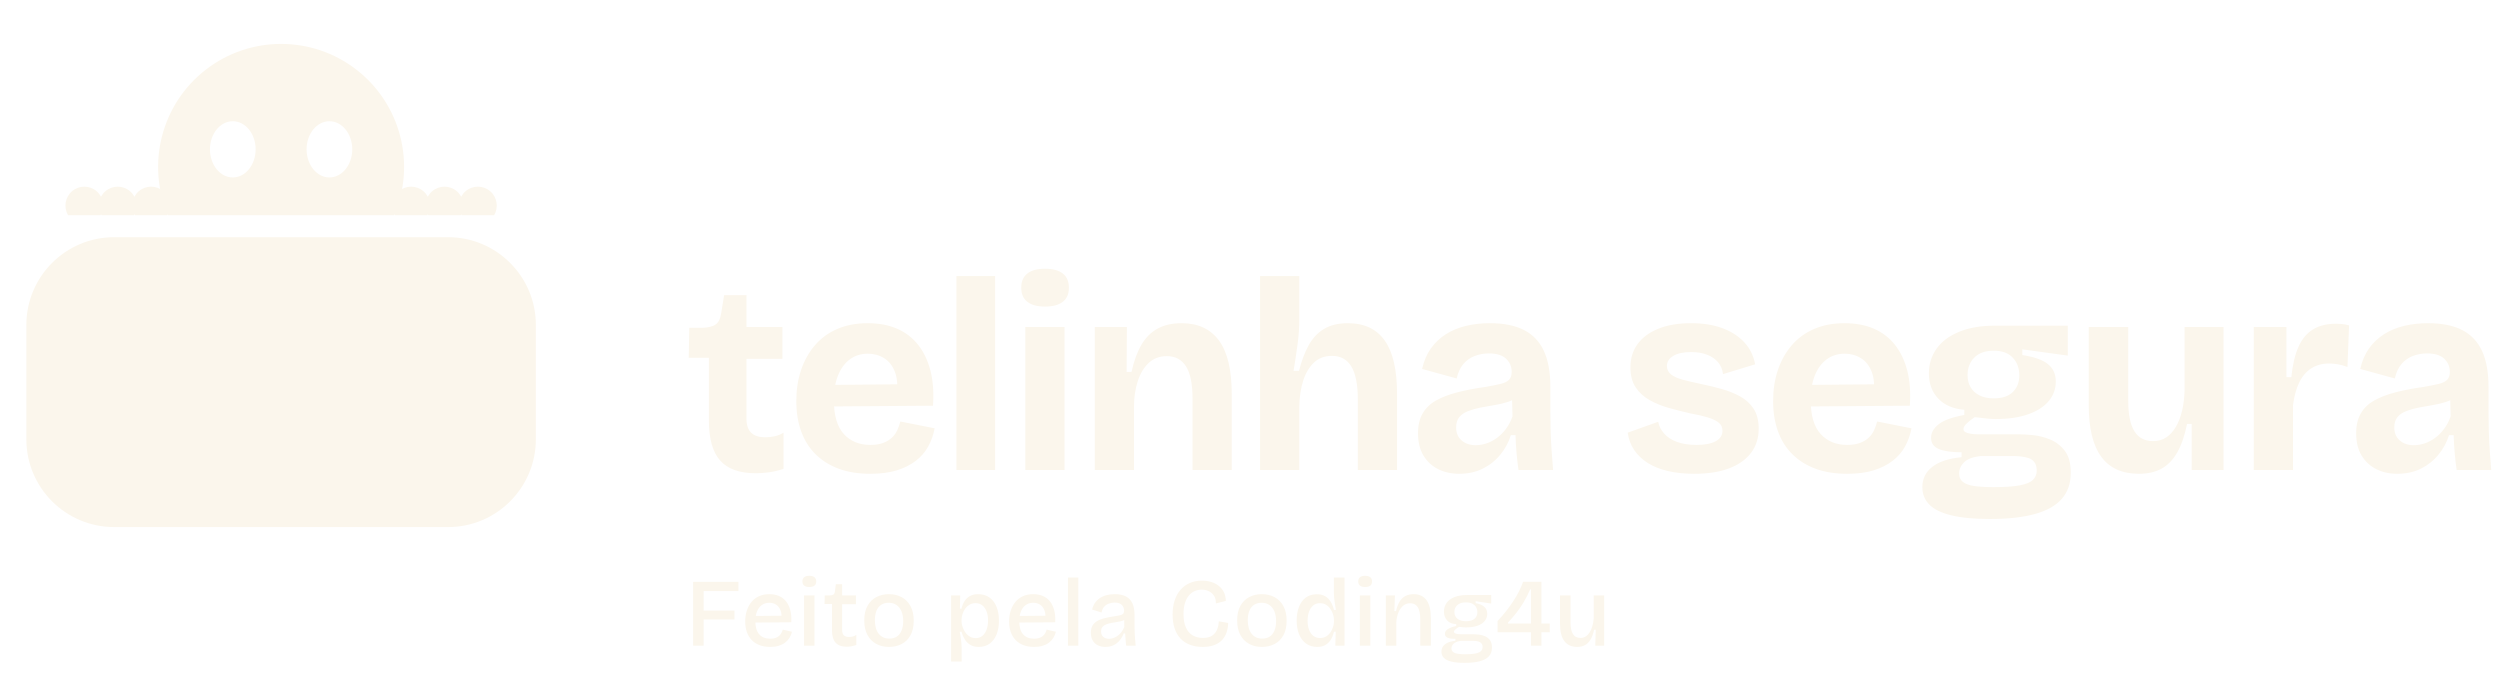
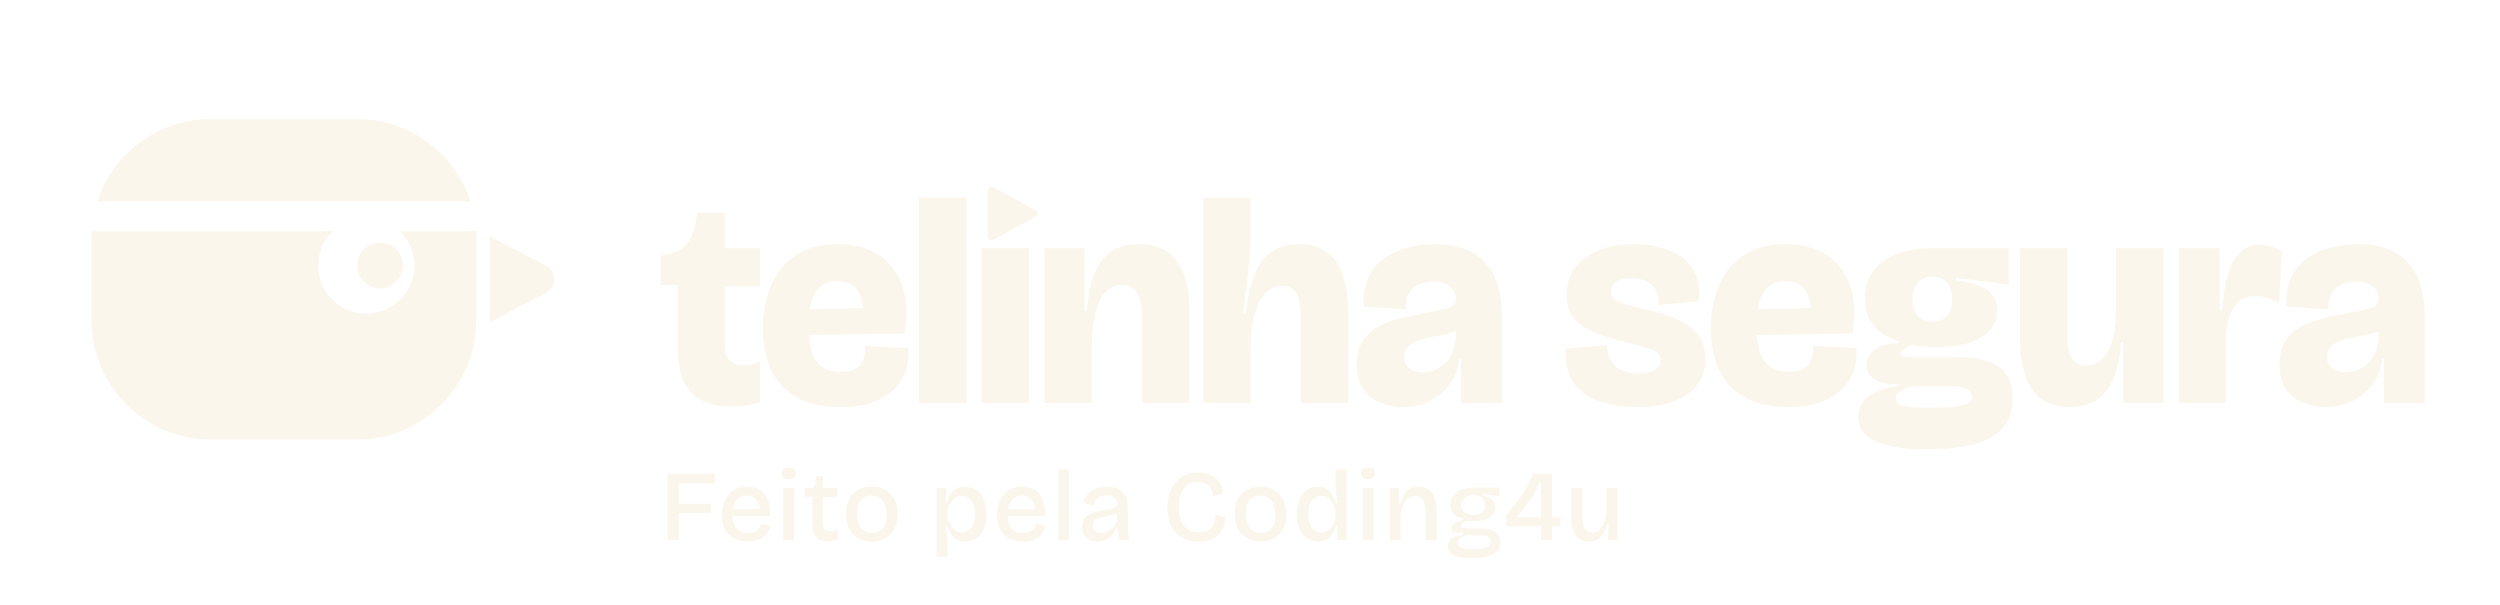
- <svg xmlns="http://www.w3.org/2000/svg" viewBox="0 0 284.59 77.5" width="284.59" height="77.5" role="img" aria-label="Telinha Segura — Feito pela Coding4u">
+ <svg xmlns="http://www.w3.org/2000/svg" viewBox="-6 -6 546 132" width="546" height="132" role="img" aria-label="Telinha Segura — Feito pela Coding4u">
  <g>
-     <path fill="#FBF6EC" d="M13 27H51A10 10 0 0 1 61 37V50A10 10 0 0 1 51 60H13A10 10 0 0 1 3 50V37A10 10 0 0 1 13 27Z" />
-     <path fill="#FBF6EC" fill-rule="evenodd" d="M19.126 24.5A14 14 0 1 1 44.874 24.5ZM29.1 17A2.6 3.2 0 1 0 23.9 17A2.6 3.2 0 1 0 29.1 17ZM40.1 17A2.6 3.2 0 1 0 34.9 17A2.6 3.2 0 1 0 40.1 17Z" />
-     <path fill="#FBF6EC" d="M7.753 24.5A2.15 2.15 0 1 1 11.447 24.5Z" />
-     <path fill="#FBF6EC" d="M11.553 24.5A2.15 2.15 0 1 1 15.247 24.5Z" />
-     <path fill="#FBF6EC" d="M15.353 24.5A2.15 2.15 0 1 1 19.047 24.5Z" />
-     <path fill="#FBF6EC" d="M44.953 24.5A2.15 2.15 0 1 1 48.647 24.5Z" />
-     <path fill="#FBF6EC" d="M48.753 24.5A2.15 2.15 0 1 1 52.447 24.5Z" />
-     <path fill="#FBF6EC" d="M52.553 24.5A2.15 2.15 0 1 1 56.247 24.5Z" />
+     <path fill="#FBF6EC" fill-rule="evenodd" d="M15.261 38A26 26 0 0 1 40 20H72A26 26 0 0 1 96.739 38ZM82 52A5 5 0 1 0 72 52A5 5 0 1 0 82 52ZM101 45.64L113.199 51.983A3.4 3.4 0 0 1 113.199 58.017L101 64.36ZM97.957 44.5A26 26 0 0 1 98 46V64A26 26 0 0 1 72 90H40A26 26 0 0 1 14 64V46A26 26 0 0 1 14.043 44.5H66.652A10.5 10.5 0 1 0 81.348 44.5Z" />
  </g>
-   <path fill="#FBF6EC" transform="translate(78 53.5)" d="M8.029 0.372Q5.27 0.372 3.983 -1.07Q2.697 -2.511 2.697 -5.642V-12.772H0.403L0.465 -16.182H1.922Q2.976 -16.213 3.472 -16.569Q3.968 -16.926 4.092 -17.825L4.433 -19.902H6.975V-16.275H11.067V-12.648H6.975V-5.859Q6.975 -4.743 7.518 -4.232Q8.06 -3.72 9.114 -3.72Q9.672 -3.72 10.215 -3.844Q10.757 -3.968 11.191 -4.247V-0.124Q10.23 0.186 9.439 0.279Q8.649 0.372 8.029 0.372ZM21.08 0.434Q19.034 0.434 17.484 -0.139Q15.934 -0.713 14.849 -1.782Q13.764 -2.852 13.206 -4.386Q12.648 -5.921 12.648 -7.843Q12.648 -9.765 13.191 -11.377Q13.733 -12.989 14.771 -14.198Q15.81 -15.407 17.329 -16.058Q18.848 -16.709 20.77 -16.709Q22.661 -16.709 24.102 -16.089Q25.544 -15.469 26.505 -14.26Q27.466 -13.051 27.916 -11.315Q28.365 -9.579 28.21 -7.316L15.531 -7.223V-9.672L25.544 -9.765L24.087 -8.494Q24.273 -10.137 23.87 -11.175Q23.467 -12.214 22.645 -12.726Q21.824 -13.237 20.801 -13.237Q19.623 -13.237 18.755 -12.601Q17.887 -11.966 17.407 -10.788Q16.926 -9.61 16.926 -7.936Q16.926 -5.332 18.058 -4.092Q19.189 -2.852 21.08 -2.852Q21.948 -2.852 22.553 -3.085Q23.157 -3.317 23.544 -3.689Q23.932 -4.061 24.149 -4.542Q24.366 -5.022 24.49 -5.518L28.396 -4.743Q28.179 -3.596 27.652 -2.651Q27.125 -1.705 26.226 -1.023Q25.327 -0.341 24.072 0.047Q22.816 0.434 21.08 0.434ZM30.876 0.0V-22.072H35.278V0.0ZM38.719 0.0V-16.275H43.183V0.0ZM40.951 -18.6Q39.649 -18.6 38.952 -19.142Q38.254 -19.685 38.254 -20.739Q38.254 -21.824 38.952 -22.366Q39.649 -22.909 40.951 -22.909Q42.284 -22.909 42.982 -22.366Q43.679 -21.824 43.679 -20.739Q43.679 -19.685 42.982 -19.142Q42.284 -18.6 40.951 -18.6ZM46.624 0.0V-9.734V-16.275H50.282L50.251 -11.16H50.809Q51.212 -13.02 51.941 -14.26Q52.669 -15.5 53.8 -16.105Q54.932 -16.709 56.513 -16.709Q59.303 -16.709 60.76 -14.741Q62.217 -12.772 62.217 -8.618V0.0H57.753V-8.122Q57.753 -10.633 57.009 -11.796Q56.265 -12.958 54.839 -12.958Q53.599 -12.958 52.778 -12.198Q51.956 -11.439 51.522 -10.122Q51.088 -8.804 51.088 -7.161V0.0ZM65.441 0.0V-9.982V-22.072H69.905V-17.112Q69.905 -16.492 69.859 -15.764Q69.812 -15.035 69.704 -14.276Q69.595 -13.516 69.487 -12.756Q69.378 -11.997 69.254 -11.284H69.874Q70.308 -12.989 70.975 -14.198Q71.641 -15.407 72.726 -16.058Q73.811 -16.709 75.423 -16.709Q78.244 -16.709 79.639 -14.725Q81.034 -12.741 81.034 -8.68V0.0H76.57V-8.029Q76.57 -10.54 75.841 -11.764Q75.113 -12.989 73.625 -12.989Q72.385 -12.989 71.579 -12.23Q70.773 -11.47 70.355 -10.184Q69.936 -8.897 69.905 -7.192V0.0ZM88.102 0.434Q86.769 0.434 85.715 -0.093Q84.661 -0.62 84.041 -1.643Q83.421 -2.666 83.421 -4.185Q83.421 -5.518 83.948 -6.432Q84.475 -7.347 85.467 -7.905Q86.459 -8.463 87.885 -8.835Q89.311 -9.207 91.109 -9.455Q92.163 -9.641 92.814 -9.796Q93.465 -9.951 93.775 -10.261Q94.085 -10.571 94.085 -11.16Q94.085 -12.059 93.45 -12.663Q92.814 -13.268 91.481 -13.268Q90.644 -13.268 89.869 -12.974Q89.094 -12.679 88.567 -12.043Q88.04 -11.408 87.823 -10.416L83.886 -11.501Q84.196 -12.865 84.878 -13.826Q85.56 -14.787 86.567 -15.438Q87.575 -16.089 88.862 -16.399Q90.148 -16.709 91.605 -16.709Q93.961 -16.709 95.48 -15.934Q96.999 -15.159 97.743 -13.562Q98.487 -11.966 98.487 -9.455V-6.665Q98.487 -5.58 98.518 -4.464Q98.549 -3.348 98.627 -2.216Q98.704 -1.085 98.797 0.0H94.86Q94.736 -0.837 94.643 -1.86Q94.55 -2.883 94.519 -3.968H93.992Q93.62 -2.759 92.799 -1.752Q91.977 -0.744 90.799 -0.155Q89.621 0.434 88.102 0.434ZM89.993 -2.821Q90.582 -2.821 91.202 -3.022Q91.822 -3.224 92.395 -3.643Q92.969 -4.061 93.434 -4.681Q93.899 -5.301 94.178 -6.107L94.116 -8.494L94.829 -8.37Q94.333 -7.967 93.605 -7.734Q92.876 -7.502 92.085 -7.378Q91.295 -7.254 90.52 -7.099Q89.745 -6.944 89.109 -6.696Q88.474 -6.448 88.118 -6.014Q87.761 -5.58 87.761 -4.836Q87.761 -3.906 88.381 -3.364Q89.001 -2.821 89.993 -2.821ZM114.855 0.434Q113.212 0.434 111.879 0.124Q110.546 -0.186 109.585 -0.79Q108.624 -1.395 108.035 -2.263Q107.446 -3.131 107.291 -4.247L110.763 -5.487Q110.887 -4.774 111.43 -4.154Q111.972 -3.534 112.902 -3.193Q113.832 -2.852 115.134 -2.852Q116.529 -2.852 117.304 -3.271Q118.079 -3.689 118.079 -4.464Q118.079 -5.053 117.645 -5.394Q117.211 -5.735 116.405 -5.983Q115.599 -6.231 114.39 -6.448Q113.181 -6.727 112.003 -7.053Q110.825 -7.378 109.818 -7.936Q108.81 -8.494 108.206 -9.393Q107.601 -10.292 107.601 -11.687Q107.601 -13.206 108.407 -14.322Q109.213 -15.438 110.763 -16.073Q112.313 -16.709 114.514 -16.709Q116.529 -16.709 118.048 -16.151Q119.567 -15.593 120.544 -14.555Q121.52 -13.516 121.799 -12.028L118.141 -10.912Q118.048 -11.718 117.568 -12.276Q117.087 -12.834 116.312 -13.128Q115.537 -13.423 114.514 -13.423Q113.212 -13.423 112.484 -12.989Q111.755 -12.555 111.755 -11.842Q111.755 -11.253 112.22 -10.881Q112.685 -10.509 113.553 -10.277Q114.421 -10.044 115.599 -9.796Q116.808 -9.548 117.971 -9.223Q119.133 -8.897 120.094 -8.37Q121.055 -7.843 121.629 -6.96Q122.202 -6.076 122.202 -4.712Q122.202 -3.1 121.334 -1.953Q120.466 -0.806 118.839 -0.186Q117.211 0.434 114.855 0.434ZM132.277 0.434Q130.231 0.434 128.681 -0.139Q127.131 -0.713 126.046 -1.782Q124.961 -2.852 124.403 -4.386Q123.845 -5.921 123.845 -7.843Q123.845 -9.765 124.388 -11.377Q124.93 -12.989 125.969 -14.198Q127.007 -15.407 128.526 -16.058Q130.045 -16.709 131.967 -16.709Q133.858 -16.709 135.3 -16.089Q136.741 -15.469 137.702 -14.26Q138.663 -13.051 139.113 -11.315Q139.562 -9.579 139.407 -7.316L126.728 -7.223V-9.672L136.741 -9.765L135.284 -8.494Q135.47 -10.137 135.067 -11.175Q134.664 -12.214 133.843 -12.726Q133.021 -13.237 131.998 -13.237Q130.82 -13.237 129.952 -12.601Q129.084 -11.966 128.604 -10.788Q128.123 -9.61 128.123 -7.936Q128.123 -5.332 129.255 -4.092Q130.386 -2.852 132.277 -2.852Q133.145 -2.852 133.75 -3.085Q134.354 -3.317 134.742 -3.689Q135.129 -4.061 135.346 -4.542Q135.563 -5.022 135.687 -5.518L139.593 -4.743Q139.376 -3.596 138.849 -2.651Q138.322 -1.705 137.423 -1.023Q136.524 -0.341 135.269 0.047Q134.013 0.434 132.277 0.434ZM148.521 5.58Q145.824 5.58 144.119 5.162Q142.414 4.743 141.624 3.937Q140.833 3.131 140.833 1.953Q140.833 0.527 141.964 -0.356Q143.096 -1.24 145.297 -1.457V-2.015Q143.592 -2.015 142.709 -2.387Q141.825 -2.759 141.825 -3.658Q141.825 -4.526 142.693 -5.208Q143.561 -5.89 145.607 -6.262V-6.851Q143.716 -7.006 142.647 -8.122Q141.577 -9.238 141.577 -11.005Q141.577 -12.555 142.43 -13.779Q143.282 -15.004 144.987 -15.717Q146.692 -16.43 149.141 -16.43H157.387V-13.02L152.21 -13.733V-13.082Q154.256 -12.772 155.139 -12.043Q156.023 -11.315 156.023 -10.075Q156.023 -8.804 155.217 -7.843Q154.411 -6.882 152.877 -6.339Q151.342 -5.797 149.172 -5.797Q148.769 -5.797 148.288 -5.843Q147.808 -5.89 146.785 -6.014Q146.165 -5.58 145.839 -5.255Q145.514 -4.929 145.514 -4.65Q145.514 -4.433 145.731 -4.309Q145.948 -4.185 146.336 -4.123Q146.723 -4.061 147.126 -4.061H151.807Q152.427 -4.061 153.404 -3.968Q154.38 -3.875 155.372 -3.472Q156.364 -3.069 157.046 -2.186Q157.728 -1.302 157.728 0.31Q157.728 2.108 156.721 3.271Q155.713 4.433 153.667 5.006Q151.621 5.58 148.521 5.58ZM148.955 1.953Q150.846 1.953 151.916 1.752Q152.985 1.55 153.419 1.131Q153.853 0.713 153.853 0.062Q153.853 -0.527 153.589 -0.883Q153.326 -1.24 152.907 -1.364Q152.489 -1.488 152.071 -1.534Q151.652 -1.581 151.342 -1.581H147.405Q146.134 -1.426 145.576 -0.868Q145.018 -0.31 145.018 0.403Q145.018 1.023 145.452 1.364Q145.886 1.705 146.754 1.829Q147.622 1.953 148.955 1.953ZM148.955 -8.153Q150.412 -8.153 151.141 -8.881Q151.869 -9.61 151.869 -10.757Q151.869 -11.997 151.125 -12.787Q150.381 -13.578 148.955 -13.578Q147.529 -13.578 146.754 -12.803Q145.979 -12.028 145.979 -10.788Q145.979 -10.013 146.32 -9.424Q146.661 -8.835 147.327 -8.494Q147.994 -8.153 148.955 -8.153ZM165.478 0.434Q162.626 0.434 161.2 -1.503Q159.774 -3.441 159.774 -7.378V-16.275H164.269V-7.874Q164.269 -5.549 164.966 -4.418Q165.664 -3.286 167.09 -3.286Q167.958 -3.286 168.594 -3.705Q169.229 -4.123 169.694 -4.913Q170.159 -5.704 170.407 -6.774Q170.655 -7.843 170.686 -9.145V-16.275H175.119V-6.758V0.0H171.492V-5.239H170.965Q170.562 -3.255 169.849 -1.999Q169.136 -0.744 168.067 -0.155Q166.997 0.434 165.478 0.434ZM178.56 0.0V-7.967V-16.275H182.28V-10.571H182.838Q183.055 -12.71 183.66 -14.043Q184.264 -15.376 185.318 -16.011Q186.372 -16.647 187.922 -16.647Q188.232 -16.647 188.589 -16.616Q188.945 -16.585 189.41 -16.461L189.224 -11.718Q188.697 -11.935 188.139 -12.028Q187.581 -12.121 187.147 -12.121Q185.969 -12.121 185.101 -11.563Q184.233 -11.005 183.722 -9.936Q183.21 -8.866 183.024 -7.347V0.0ZM194.897 0.434Q193.564 0.434 192.51 -0.093Q191.456 -0.62 190.836 -1.643Q190.216 -2.666 190.216 -4.185Q190.216 -5.518 190.743 -6.432Q191.27 -7.347 192.262 -7.905Q193.254 -8.463 194.68 -8.835Q196.106 -9.207 197.904 -9.455Q198.958 -9.641 199.609 -9.796Q200.26 -9.951 200.57 -10.261Q200.88 -10.571 200.88 -11.16Q200.88 -12.059 200.245 -12.663Q199.609 -13.268 198.276 -13.268Q197.439 -13.268 196.664 -12.974Q195.889 -12.679 195.362 -12.043Q194.835 -11.408 194.618 -10.416L190.681 -11.501Q190.991 -12.865 191.673 -13.826Q192.355 -14.787 193.363 -15.438Q194.37 -16.089 195.657 -16.399Q196.943 -16.709 198.4 -16.709Q200.756 -16.709 202.275 -15.934Q203.794 -15.159 204.538 -13.562Q205.282 -11.966 205.282 -9.455V-6.665Q205.282 -5.58 205.313 -4.464Q205.344 -3.348 205.422 -2.216Q205.499 -1.085 205.592 0.0H201.655Q201.531 -0.837 201.438 -1.86Q201.345 -2.883 201.314 -3.968H200.787Q200.415 -2.759 199.594 -1.752Q198.772 -0.744 197.594 -0.155Q196.416 0.434 194.897 0.434ZM196.788 -2.821Q197.377 -2.821 197.997 -3.022Q198.617 -3.224 199.191 -3.643Q199.764 -4.061 200.229 -4.681Q200.694 -5.301 200.973 -6.107L200.911 -8.494L201.624 -8.37Q201.128 -7.967 200.4 -7.734Q199.671 -7.502 198.881 -7.378Q198.09 -7.254 197.315 -7.099Q196.54 -6.944 195.905 -6.696Q195.269 -6.448 194.913 -6.014Q194.556 -5.58 194.556 -4.836Q194.556 -3.906 195.176 -3.364Q195.796 -2.821 196.788 -2.821Z" />
-   <path fill="#FBF6EC" transform="translate(78 73.5)" d="M0.902 0.0V-7.26H2.101V0.0ZM1.419 -2.981V-3.993H5.61V-2.981ZM1.419 -6.215V-7.26H6.061V-6.215ZM9.669 0.143Q8.987 0.143 8.459 -0.061Q7.931 -0.264 7.568 -0.643Q7.205 -1.023 7.018 -1.556Q6.831 -2.09 6.831 -2.761Q6.831 -3.432 7.018 -3.998Q7.205 -4.565 7.551 -4.983Q7.898 -5.401 8.409 -5.632Q8.921 -5.863 9.57 -5.863Q10.175 -5.863 10.654 -5.665Q11.132 -5.467 11.462 -5.066Q11.792 -4.664 11.957 -4.064Q12.122 -3.465 12.078 -2.662L7.601 -2.629V-3.377L11.374 -3.41L10.956 -2.948Q11.022 -3.608 10.846 -4.037Q10.67 -4.466 10.34 -4.675Q10.01 -4.884 9.581 -4.884Q9.097 -4.884 8.739 -4.636Q8.382 -4.389 8.184 -3.916Q7.986 -3.443 7.986 -2.783Q7.986 -1.793 8.426 -1.292Q8.866 -0.792 9.68 -0.792Q10.021 -0.792 10.263 -0.874Q10.505 -0.957 10.67 -1.095Q10.835 -1.232 10.94 -1.425Q11.044 -1.617 11.11 -1.826L12.155 -1.584Q12.056 -1.177 11.853 -0.863Q11.649 -0.55 11.341 -0.324Q11.033 -0.099 10.62 0.022Q10.208 0.143 9.669 0.143ZM13.53 0.0V-5.72H14.718V0.0ZM14.124 -6.677Q13.739 -6.677 13.541 -6.836Q13.343 -6.996 13.343 -7.315Q13.343 -7.623 13.541 -7.788Q13.739 -7.953 14.124 -7.953Q14.52 -7.953 14.718 -7.788Q14.916 -7.623 14.916 -7.315Q14.916 -6.996 14.718 -6.836Q14.52 -6.677 14.124 -6.677ZM18.381 0.121Q17.534 0.121 17.121 -0.341Q16.709 -0.803 16.709 -1.76V-4.741H15.862L15.884 -5.72H16.434Q16.72 -5.72 16.863 -5.813Q17.006 -5.907 17.039 -6.149L17.149 -6.996H17.864V-5.72H19.437V-4.719H17.864V-1.793Q17.864 -1.364 18.062 -1.177Q18.26 -0.99 18.645 -0.99Q18.854 -0.99 19.069 -1.039Q19.283 -1.089 19.481 -1.232V-0.077Q19.151 0.033 18.876 0.077Q18.601 0.121 18.381 0.121ZM23.199 0.143Q22.374 0.143 21.736 -0.209Q21.098 -0.561 20.74 -1.232Q20.383 -1.903 20.383 -2.882Q20.383 -3.883 20.757 -4.543Q21.131 -5.203 21.764 -5.533Q22.396 -5.863 23.188 -5.863Q24.002 -5.863 24.64 -5.522Q25.278 -5.181 25.646 -4.51Q26.015 -3.839 26.015 -2.838Q26.015 -1.848 25.646 -1.182Q25.278 -0.517 24.64 -0.187Q24.002 0.143 23.199 0.143ZM23.243 -0.803Q23.738 -0.803 24.09 -1.034Q24.442 -1.265 24.629 -1.716Q24.816 -2.167 24.816 -2.794Q24.816 -3.443 24.618 -3.91Q24.42 -4.378 24.051 -4.631Q23.683 -4.884 23.155 -4.884Q22.682 -4.884 22.325 -4.659Q21.967 -4.433 21.78 -3.987Q21.593 -3.542 21.593 -2.904Q21.593 -1.903 22.033 -1.353Q22.473 -0.803 23.243 -0.803ZM30.272 1.804V-2.838V-5.72H31.306L31.273 -4.213L31.449 -4.202Q31.57 -4.719 31.812 -5.087Q32.054 -5.456 32.434 -5.659Q32.813 -5.863 33.341 -5.863Q34.111 -5.863 34.644 -5.478Q35.178 -5.093 35.447 -4.411Q35.717 -3.729 35.717 -2.849Q35.717 -1.991 35.459 -1.315Q35.2 -0.638 34.683 -0.247Q34.166 0.143 33.418 0.143Q32.835 0.143 32.45 -0.093Q32.065 -0.33 31.823 -0.72Q31.581 -1.111 31.449 -1.584H31.251Q31.317 -1.287 31.361 -0.973Q31.405 -0.66 31.438 -0.352Q31.471 -0.044 31.471 0.231V1.804ZM33.066 -0.858Q33.517 -0.858 33.831 -1.117Q34.144 -1.375 34.309 -1.826Q34.474 -2.277 34.474 -2.86Q34.474 -3.465 34.303 -3.905Q34.133 -4.345 33.814 -4.592Q33.495 -4.84 33.055 -4.84Q32.67 -4.84 32.373 -4.664Q32.076 -4.488 31.873 -4.207Q31.669 -3.927 31.565 -3.591Q31.46 -3.256 31.46 -2.937V-2.772Q31.46 -2.552 31.526 -2.299Q31.592 -2.046 31.718 -1.793Q31.845 -1.54 32.037 -1.325Q32.23 -1.111 32.489 -0.984Q32.747 -0.858 33.066 -0.858ZM39.71 0.143Q39.028 0.143 38.5 -0.061Q37.972 -0.264 37.609 -0.643Q37.246 -1.023 37.059 -1.556Q36.872 -2.09 36.872 -2.761Q36.872 -3.432 37.059 -3.998Q37.246 -4.565 37.593 -4.983Q37.939 -5.401 38.45 -5.632Q38.962 -5.863 39.611 -5.863Q40.216 -5.863 40.695 -5.665Q41.173 -5.467 41.503 -5.066Q41.833 -4.664 41.998 -4.064Q42.163 -3.465 42.119 -2.662L37.642 -2.629V-3.377L41.415 -3.41L40.997 -2.948Q41.063 -3.608 40.887 -4.037Q40.711 -4.466 40.381 -4.675Q40.051 -4.884 39.622 -4.884Q39.138 -4.884 38.781 -4.636Q38.423 -4.389 38.225 -3.916Q38.027 -3.443 38.027 -2.783Q38.027 -1.793 38.467 -1.292Q38.907 -0.792 39.721 -0.792Q40.062 -0.792 40.304 -0.874Q40.546 -0.957 40.711 -1.095Q40.876 -1.232 40.98 -1.425Q41.085 -1.617 41.151 -1.826L42.196 -1.584Q42.097 -1.177 41.894 -0.863Q41.69 -0.55 41.382 -0.324Q41.074 -0.099 40.662 0.022Q40.249 0.143 39.71 0.143ZM43.571 0.0V-7.755H44.748V0.0ZM47.828 0.143Q47.355 0.143 46.981 -0.038Q46.607 -0.22 46.392 -0.583Q46.178 -0.946 46.178 -1.485Q46.178 -1.914 46.337 -2.228Q46.497 -2.541 46.822 -2.755Q47.146 -2.97 47.652 -3.107Q48.158 -3.245 48.851 -3.344Q49.236 -3.399 49.483 -3.454Q49.731 -3.509 49.847 -3.63Q49.962 -3.751 49.962 -3.993Q49.962 -4.367 49.704 -4.636Q49.445 -4.906 48.873 -4.906Q48.554 -4.906 48.24 -4.796Q47.927 -4.686 47.701 -4.438Q47.476 -4.191 47.399 -3.773L46.321 -4.114Q46.42 -4.532 46.64 -4.857Q46.86 -5.181 47.19 -5.406Q47.52 -5.632 47.955 -5.747Q48.389 -5.863 48.906 -5.863Q49.665 -5.863 50.16 -5.61Q50.655 -5.357 50.903 -4.834Q51.15 -4.312 51.15 -3.498V-2.332Q51.15 -1.969 51.166 -1.567Q51.183 -1.166 51.21 -0.764Q51.238 -0.363 51.282 0.0H50.193Q50.16 -0.33 50.132 -0.682Q50.105 -1.034 50.083 -1.397H49.918Q49.764 -0.979 49.483 -0.627Q49.203 -0.275 48.791 -0.066Q48.378 0.143 47.828 0.143ZM48.246 -0.781Q48.477 -0.781 48.713 -0.858Q48.95 -0.935 49.187 -1.095Q49.423 -1.254 49.627 -1.507Q49.83 -1.76 49.984 -2.112L49.973 -3.146L50.259 -3.091Q50.072 -2.926 49.791 -2.838Q49.511 -2.75 49.181 -2.7Q48.851 -2.651 48.526 -2.59Q48.202 -2.53 47.932 -2.425Q47.663 -2.321 47.504 -2.134Q47.344 -1.947 47.344 -1.617Q47.344 -1.21 47.597 -0.995Q47.85 -0.781 48.246 -0.781ZM58.905 0.143Q58.102 0.143 57.464 -0.099Q56.826 -0.341 56.386 -0.808Q55.946 -1.276 55.715 -1.963Q55.484 -2.651 55.484 -3.542Q55.484 -4.444 55.721 -5.159Q55.957 -5.874 56.397 -6.374Q56.837 -6.875 57.453 -7.139Q58.069 -7.403 58.828 -7.403Q59.411 -7.403 59.906 -7.243Q60.401 -7.084 60.764 -6.787Q61.127 -6.49 61.331 -6.061Q61.534 -5.632 61.545 -5.093L60.412 -4.807Q60.423 -5.335 60.198 -5.681Q59.972 -6.028 59.598 -6.204Q59.224 -6.38 58.795 -6.38Q58.399 -6.38 58.025 -6.226Q57.651 -6.072 57.36 -5.736Q57.068 -5.401 56.898 -4.873Q56.727 -4.345 56.727 -3.597Q56.727 -2.64 57.008 -2.04Q57.288 -1.441 57.788 -1.16Q58.289 -0.88 58.938 -0.88Q59.587 -0.88 59.972 -1.133Q60.357 -1.386 60.539 -1.809Q60.72 -2.233 60.742 -2.772L61.809 -2.585Q61.798 -2.024 61.633 -1.523Q61.468 -1.023 61.122 -0.649Q60.775 -0.275 60.225 -0.066Q59.675 0.143 58.905 0.143ZM65.648 0.143Q64.823 0.143 64.185 -0.209Q63.547 -0.561 63.189 -1.232Q62.832 -1.903 62.832 -2.882Q62.832 -3.883 63.206 -4.543Q63.58 -5.203 64.213 -5.533Q64.845 -5.863 65.637 -5.863Q66.451 -5.863 67.089 -5.522Q67.727 -5.181 68.096 -4.51Q68.464 -3.839 68.464 -2.838Q68.464 -1.848 68.096 -1.182Q67.727 -0.517 67.089 -0.187Q66.451 0.143 65.648 0.143ZM65.692 -0.803Q66.187 -0.803 66.539 -1.034Q66.891 -1.265 67.078 -1.716Q67.265 -2.167 67.265 -2.794Q67.265 -3.443 67.067 -3.91Q66.869 -4.378 66.501 -4.631Q66.132 -4.884 65.604 -4.884Q65.131 -4.884 64.773 -4.659Q64.416 -4.433 64.229 -3.987Q64.042 -3.542 64.042 -2.904Q64.042 -1.903 64.482 -1.353Q64.922 -0.803 65.692 -0.803ZM71.94 0.143Q71.214 0.143 70.686 -0.236Q70.158 -0.616 69.883 -1.292Q69.608 -1.969 69.608 -2.86Q69.608 -3.729 69.867 -4.405Q70.125 -5.082 70.636 -5.467Q71.148 -5.852 71.896 -5.852Q72.49 -5.852 72.875 -5.615Q73.26 -5.379 73.496 -4.972Q73.733 -4.565 73.854 -4.07H74.074Q74.019 -4.389 73.964 -4.736Q73.909 -5.082 73.876 -5.406Q73.843 -5.731 73.843 -5.984V-7.755H75.053V-2.816V0.0H74.008L74.052 -1.584H73.854Q73.722 -1.045 73.48 -0.66Q73.238 -0.275 72.858 -0.066Q72.479 0.143 71.94 0.143ZM72.27 -0.869Q72.655 -0.869 72.952 -1.045Q73.249 -1.221 73.447 -1.507Q73.645 -1.793 73.749 -2.128Q73.854 -2.464 73.854 -2.761V-2.915Q73.854 -3.135 73.793 -3.393Q73.733 -3.652 73.607 -3.91Q73.48 -4.169 73.293 -4.378Q73.106 -4.587 72.847 -4.713Q72.589 -4.84 72.27 -4.84Q71.808 -4.84 71.494 -4.582Q71.181 -4.323 71.016 -3.872Q70.851 -3.421 70.851 -2.838Q70.851 -2.244 71.022 -1.798Q71.192 -1.353 71.511 -1.111Q71.83 -0.869 72.27 -0.869ZM76.802 0.0V-5.72H77.99V0.0ZM77.396 -6.677Q77.011 -6.677 76.813 -6.836Q76.615 -6.996 76.615 -7.315Q76.615 -7.623 76.813 -7.788Q77.011 -7.953 77.396 -7.953Q77.792 -7.953 77.99 -7.788Q78.188 -7.623 78.188 -7.315Q78.188 -6.996 77.99 -6.836Q77.792 -6.677 77.396 -6.677ZM79.761 0.0V-3.52V-5.72H80.795L80.729 -3.938H80.916Q81.07 -4.598 81.329 -5.021Q81.587 -5.445 81.989 -5.654Q82.39 -5.863 82.929 -5.863Q83.886 -5.863 84.387 -5.181Q84.887 -4.499 84.887 -3.102V0.0H83.677V-2.981Q83.677 -3.938 83.391 -4.383Q83.105 -4.829 82.533 -4.829Q82.038 -4.829 81.692 -4.515Q81.345 -4.202 81.158 -3.696Q80.971 -3.19 80.949 -2.596V0.0ZM88.737 1.958Q87.813 1.958 87.225 1.815Q86.636 1.672 86.361 1.386Q86.086 1.1 86.086 0.682Q86.086 0.176 86.482 -0.148Q86.878 -0.473 87.681 -0.561V-0.781Q87.087 -0.77 86.785 -0.907Q86.482 -1.045 86.482 -1.342Q86.482 -1.65 86.785 -1.864Q87.087 -2.079 87.769 -2.244V-2.453Q87.098 -2.475 86.735 -2.871Q86.372 -3.267 86.372 -3.883Q86.372 -4.444 86.675 -4.867Q86.977 -5.291 87.566 -5.527Q88.154 -5.764 88.99 -5.764H91.751V-4.796L89.98 -5.06V-4.84Q90.64 -4.719 90.97 -4.422Q91.3 -4.125 91.3 -3.619Q91.3 -3.168 91.02 -2.816Q90.739 -2.464 90.2 -2.271Q89.661 -2.079 88.88 -2.079Q88.737 -2.079 88.572 -2.09Q88.407 -2.101 88.088 -2.145Q87.824 -1.98 87.665 -1.837Q87.505 -1.694 87.505 -1.584Q87.505 -1.474 87.643 -1.408Q87.78 -1.342 87.989 -1.32Q88.198 -1.298 88.385 -1.298H89.793Q90.013 -1.298 90.354 -1.259Q90.695 -1.221 91.036 -1.078Q91.377 -0.935 91.608 -0.632Q91.839 -0.33 91.839 0.209Q91.839 0.825 91.487 1.21Q91.135 1.595 90.442 1.776Q89.749 1.958 88.737 1.958ZM88.814 0.979Q89.518 0.979 89.947 0.896Q90.376 0.814 90.574 0.627Q90.772 0.44 90.772 0.154Q90.772 -0.11 90.64 -0.258Q90.508 -0.407 90.316 -0.468Q90.123 -0.528 89.925 -0.539Q89.727 -0.55 89.584 -0.55H88.275Q87.692 -0.451 87.461 -0.214Q87.23 0.022 87.23 0.308Q87.23 0.583 87.428 0.731Q87.626 0.88 87.984 0.929Q88.341 0.979 88.814 0.979ZM88.891 -2.783Q89.529 -2.783 89.854 -3.063Q90.178 -3.344 90.178 -3.806Q90.178 -4.301 89.848 -4.614Q89.518 -4.928 88.869 -4.928Q88.231 -4.928 87.895 -4.62Q87.56 -4.312 87.56 -3.839Q87.56 -3.52 87.714 -3.283Q87.868 -3.047 88.16 -2.915Q88.451 -2.783 88.891 -2.783ZM92.477 -1.529V-2.805Q93.005 -3.366 93.451 -3.932Q93.896 -4.499 94.264 -5.06Q94.633 -5.621 94.913 -6.176Q95.194 -6.732 95.381 -7.271H97.471V0.0H96.283V-6.402H96.184Q95.854 -5.632 95.453 -4.955Q95.051 -4.279 94.595 -3.707Q94.138 -3.135 93.665 -2.629V-2.519H98.417V-1.529ZM101.541 0.143Q100.573 0.143 100.078 -0.522Q99.583 -1.188 99.583 -2.53V-5.72H100.782V-2.662Q100.782 -1.76 101.057 -1.32Q101.332 -0.88 101.926 -0.88Q102.256 -0.88 102.509 -1.045Q102.762 -1.21 102.954 -1.507Q103.147 -1.804 103.263 -2.205Q103.378 -2.607 103.422 -3.091V-5.72H104.61V-2.376V0.0H103.598L103.653 -1.815H103.466Q103.323 -1.133 103.065 -0.699Q102.806 -0.264 102.427 -0.061Q102.047 0.143 101.541 0.143Z" />
+   <g transform="translate(138 82)">
+     <path fill="#FBF6EC" d="M15.808 0.768Q9.856 0.768 6.944 -2.272Q4.032 -5.312 4.032 -11.712V-25.728H0.32V-32.256H0.512Q4.48 -32.768 6.144 -34.912Q7.808 -37.056 8.192 -41.408V-41.536H14.272V-33.792H22.016V-25.472H14.272V-12.672Q14.272 -10.24 15.456 -9.216Q16.64 -8.192 18.368 -8.192Q19.264 -8.192 20.224 -8.448Q21.184 -8.704 22.016 -9.152V-0.128Q20.032 0.448 18.496 0.608Q16.96 0.768 15.808 0.768ZM39.552 0.896Q34.752 0.896 31.52 -0.48Q28.288 -1.856 26.304 -4.256Q24.32 -6.656 23.456 -9.728Q22.592 -12.8 22.592 -16.192Q22.592 -19.84 23.52 -23.168Q24.448 -26.496 26.4 -29.088Q28.352 -31.68 31.456 -33.184Q34.56 -34.688 38.912 -34.688Q43.264 -34.688 46.368 -33.184Q49.472 -31.68 51.328 -28.992Q53.184 -26.304 53.728 -22.784Q54.272 -19.264 53.568 -15.168L29.056 -14.784V-20.416L45.632 -20.736L44.288 -17.472Q44.672 -20.416 44.192 -22.432Q43.712 -24.448 42.432 -25.504Q41.152 -26.56 38.912 -26.56Q36.544 -26.56 35.136 -25.344Q33.728 -24.128 33.152 -21.92Q32.576 -19.712 32.576 -16.704Q32.576 -11.52 34.304 -9.152Q36.032 -6.784 39.616 -6.784Q41.152 -6.784 42.176 -7.168Q43.2 -7.552 43.84 -8.288Q44.48 -9.024 44.736 -10.08Q44.992 -11.136 44.928 -12.48L54.4 -11.968Q54.592 -9.856 53.984 -7.616Q53.376 -5.376 51.712 -3.456Q50.048 -1.536 47.072 -0.32Q44.096 0.896 39.552 0.896ZM56.704 0V-44.8H67.072V0ZM70.4 0V-33.792H80.768V0ZM84.096 0V-19.136V-33.792H92.864V-20.032H93.376Q93.76 -25.024 95.04 -28.256Q96.32 -31.488 98.688 -33.088Q101.056 -34.688 104.704 -34.688Q110.208 -34.688 112.992 -31.04Q115.776 -27.392 115.776 -20.16V0H105.408V-18.816Q105.408 -22.272 104.352 -24Q103.296 -25.728 100.992 -25.728Q99.072 -25.728 97.6 -24.384Q96.128 -23.04 95.296 -20.032Q94.464 -17.024 94.464 -11.968V0ZM118.784 0V-17.856V-44.8H129.152V-36.352Q129.152 -35.008 128.992 -32.8Q128.832 -30.592 128.544 -28.096Q128.256 -25.6 127.968 -23.328Q127.68 -21.056 127.488 -19.52H128.064Q128.64 -24.832 130.048 -28.192Q131.456 -31.552 133.888 -33.12Q136.32 -34.688 139.776 -34.688Q145.216 -34.688 147.84 -30.816Q150.464 -26.944 150.464 -19.136V0H140.096V-18.688Q140.096 -22.272 139.136 -23.936Q138.176 -25.6 136 -25.6Q134.08 -25.6 132.544 -24.16Q131.008 -22.72 130.08 -19.584Q129.152 -16.448 129.152 -11.456V0ZM162.432 0.896Q159.872 0.896 157.568 0Q155.264 -0.896 153.792 -2.912Q152.32 -4.928 152.32 -8.32Q152.32 -11.456 153.536 -13.408Q154.752 -15.36 156.8 -16.544Q158.848 -17.728 161.28 -18.336Q163.712 -18.944 166.08 -19.392Q169.408 -20.032 171.072 -20.416Q172.736 -20.8 173.344 -21.312Q173.952 -21.824 173.952 -22.72Q173.952 -24.576 172.576 -25.536Q171.2 -26.496 168.96 -26.496Q167.552 -26.496 166.144 -25.984Q164.736 -25.472 163.84 -24.16Q162.944 -22.848 163.008 -20.416L153.792 -21.056Q153.664 -25.088 155.008 -27.744Q156.352 -30.4 158.688 -31.904Q161.024 -33.408 163.808 -34.048Q166.592 -34.688 169.344 -34.688Q174.4 -34.688 177.664 -32.8Q180.928 -30.912 182.496 -27.36Q184.064 -23.808 184.064 -18.752V-12.736Q184.064 -10.624 184.064 -8.48Q184.064 -6.336 184.064 -4.224Q184.064 -2.112 184.064 0H175.104Q175.104 -2.304 175.104 -4.672Q175.104 -7.04 175.104 -9.664H174.72Q174.464 -6.784 172.832 -4.384Q171.2 -1.984 168.544 -0.544Q165.888 0.896 162.432 0.896ZM166.72 -6.656Q167.808 -6.656 169.056 -7.072Q170.304 -7.488 171.424 -8.448Q172.544 -9.408 173.248 -11.104Q173.952 -12.8 173.952 -15.296V-16.832L175.68 -17.024Q175.168 -16.192 173.984 -15.68Q172.8 -15.168 171.328 -14.88Q169.856 -14.592 168.352 -14.304Q166.848 -14.016 165.568 -13.536Q164.288 -13.056 163.488 -12.256Q162.688 -11.456 162.688 -10.048Q162.688 -8.384 163.872 -7.52Q165.056 -6.656 166.72 -6.656ZM213.504 0.896Q210.112 0.896 207.2 0.224Q204.288 -0.448 202.144 -1.92Q200 -3.392 198.88 -5.856Q197.76 -8.32 197.952 -11.84L206.976 -12.608Q207.104 -10.496 207.936 -9.12Q208.768 -7.744 210.24 -7.104Q211.712 -6.464 213.824 -6.464Q215.808 -6.464 217.248 -7.136Q218.688 -7.808 218.688 -9.408Q218.688 -10.24 218.176 -10.784Q217.664 -11.328 216.288 -11.808Q214.912 -12.288 212.288 -12.928Q209.024 -13.76 206.4 -14.592Q203.776 -15.424 201.92 -16.576Q200.064 -17.728 199.104 -19.424Q198.144 -21.12 198.144 -23.616Q198.144 -27.136 200.032 -29.6Q201.92 -32.064 205.248 -33.376Q208.576 -34.688 212.928 -34.688Q216.832 -34.688 220.224 -33.472Q223.616 -32.256 225.568 -29.504Q227.52 -26.752 227.008 -22.208L218.176 -21.376Q218.368 -23.232 217.664 -24.544Q216.96 -25.856 215.616 -26.528Q214.272 -27.2 212.352 -27.2Q210.176 -27.2 208.992 -26.4Q207.808 -25.6 207.808 -24.384Q207.808 -23.424 208.544 -22.752Q209.28 -22.08 210.848 -21.6Q212.416 -21.12 214.912 -20.544Q217.088 -20.096 219.456 -19.392Q221.824 -18.688 223.872 -17.504Q225.92 -16.32 227.2 -14.4Q228.48 -12.48 228.48 -9.536Q228.48 -6.4 226.752 -4.032Q225.024 -1.664 221.696 -0.384Q218.368 0.896 213.504 0.896ZM246.592 0.896Q241.792 0.896 238.56 -0.48Q235.328 -1.856 233.344 -4.256Q231.36 -6.656 230.496 -9.728Q229.632 -12.8 229.632 -16.192Q229.632 -19.84 230.56 -23.168Q231.488 -26.496 233.44 -29.088Q235.392 -31.68 238.496 -33.184Q241.6 -34.688 245.952 -34.688Q250.304 -34.688 253.408 -33.184Q256.512 -31.68 258.368 -28.992Q260.224 -26.304 260.768 -22.784Q261.312 -19.264 260.608 -15.168L236.096 -14.784V-20.416L252.672 -20.736L251.328 -17.472Q251.712 -20.416 251.232 -22.432Q250.752 -24.448 249.472 -25.504Q248.192 -26.56 245.952 -26.56Q243.584 -26.56 242.176 -25.344Q240.768 -24.128 240.192 -21.92Q239.616 -19.712 239.616 -16.704Q239.616 -11.52 241.344 -9.152Q243.072 -6.784 246.656 -6.784Q248.192 -6.784 249.216 -7.168Q250.24 -7.552 250.88 -8.288Q251.52 -9.024 251.776 -10.08Q252.032 -11.136 251.968 -12.48L261.44 -11.968Q261.632 -9.856 261.024 -7.616Q260.416 -5.376 258.752 -3.456Q257.088 -1.536 254.112 -0.32Q251.136 0.896 246.592 0.896ZM276.992 10.112Q271.296 10.112 267.968 9.216Q264.64 8.32 263.232 6.752Q261.824 5.184 261.824 3.136Q261.824 0.32 264.064 -1.376Q266.304 -3.072 270.592 -3.712V-4.032Q267.328 -4.032 265.472 -5.152Q263.616 -6.272 263.616 -8.256Q263.616 -10.112 265.312 -11.584Q267.008 -13.056 270.848 -13.056V-13.504Q267.392 -14.336 265.344 -16.704Q263.296 -19.072 263.296 -22.848Q263.296 -26.176 264.992 -28.608Q266.688 -31.04 269.952 -32.416Q273.216 -33.792 277.888 -33.792H294.72V-25.856L283.136 -27.328V-26.816Q288.448 -26.112 290.336 -24.416Q292.224 -22.72 292.224 -20.352Q292.224 -17.984 290.784 -16.128Q289.344 -14.272 286.336 -13.216Q283.328 -12.16 278.72 -12.16Q277.312 -12.16 275.872 -12.288Q274.432 -12.416 273.408 -12.672Q272.32 -12.224 271.712 -11.744Q271.104 -11.264 271.104 -10.752Q271.104 -10.432 271.36 -10.272Q271.616 -10.112 272.096 -10.048Q272.576 -9.984 273.216 -9.984H283.456Q284.8 -9.984 286.816 -9.824Q288.832 -9.664 290.848 -8.864Q292.864 -8.064 294.208 -6.208Q295.552 -4.352 295.552 -0.96Q295.552 2.88 293.536 5.312Q291.52 7.744 287.424 8.928Q283.328 10.112 276.992 10.112ZM276.992 1.024Q281.28 1.024 283.328 0.736Q285.376 0.448 286.016 -0.064Q286.656 -0.576 286.656 -1.216Q286.656 -2.112 286.144 -2.624Q285.632 -3.136 284.864 -3.36Q284.096 -3.584 283.36 -3.616Q282.624 -3.648 282.176 -3.648H273.536Q271.488 -2.944 270.752 -2.336Q270.016 -1.728 270.016 -0.96Q270.016 -0.064 270.88 0.352Q271.744 0.768 273.312 0.896Q274.88 1.024 276.992 1.024ZM278.08 -17.792Q280.128 -17.792 281.248 -19.072Q282.368 -20.352 282.368 -22.592Q282.368 -24.832 281.216 -26.208Q280.064 -27.584 278.016 -27.584Q276.032 -27.584 274.848 -26.208Q273.664 -24.832 273.664 -22.592Q273.664 -21.12 274.176 -20.032Q274.688 -18.944 275.68 -18.368Q276.672 -17.792 278.08 -17.792ZM307.968 0.896Q302.464 0.896 299.808 -2.944Q297.152 -6.784 297.152 -14.72V-33.792H307.52V-14.848Q307.52 -11.136 308.576 -9.664Q309.632 -8.192 311.616 -8.192Q313.024 -8.192 314.208 -8.928Q315.392 -9.664 316.288 -11.168Q317.184 -12.672 317.664 -15.04Q318.144 -17.408 318.144 -20.736V-33.792H328.512V-15.232V0H319.68V-13.184H319.232Q318.848 -8.256 317.504 -5.152Q316.16 -2.048 313.792 -0.576Q311.424 0.896 307.968 0.896ZM331.84 0V-18.368V-33.792H340.8V-20.352H341.312Q341.696 -25.728 342.816 -28.832Q343.936 -31.936 345.632 -33.248Q347.328 -34.56 349.44 -34.56Q350.592 -34.56 351.84 -34.24Q353.088 -33.92 354.304 -33.216L353.792 -21.696Q352.384 -22.528 351.04 -22.944Q349.696 -23.36 348.48 -23.36Q346.432 -23.36 345.024 -22.208Q343.616 -21.056 342.88 -18.816Q342.144 -16.576 342.144 -13.376V0ZM363.968 0.896Q361.408 0.896 359.104 0Q356.8 -0.896 355.328 -2.912Q353.856 -4.928 353.856 -8.32Q353.856 -11.456 355.072 -13.408Q356.288 -15.36 358.336 -16.544Q360.384 -17.728 362.816 -18.336Q365.248 -18.944 367.616 -19.392Q370.944 -20.032 372.608 -20.416Q374.272 -20.8 374.88 -21.312Q375.488 -21.824 375.488 -22.72Q375.488 -24.576 374.112 -25.536Q372.736 -26.496 370.496 -26.496Q369.088 -26.496 367.68 -25.984Q366.272 -25.472 365.376 -24.16Q364.48 -22.848 364.544 -20.416L355.328 -21.056Q355.2 -25.088 356.544 -27.744Q357.888 -30.4 360.224 -31.904Q362.56 -33.408 365.344 -34.048Q368.128 -34.688 370.88 -34.688Q375.936 -34.688 379.2 -32.8Q382.464 -30.912 384.032 -27.36Q385.6 -23.808 385.6 -18.752V-12.736Q385.6 -10.624 385.6 -8.48Q385.6 -6.336 385.6 -4.224Q385.6 -2.112 385.6 0H376.64Q376.64 -2.304 376.64 -4.672Q376.64 -7.04 376.64 -9.664H376.256Q376 -6.784 374.368 -4.384Q372.736 -1.984 370.08 -0.544Q367.424 0.896 363.968 0.896ZM368.256 -6.656Q369.344 -6.656 370.592 -7.072Q371.84 -7.488 372.96 -8.448Q374.08 -9.408 374.784 -11.104Q375.488 -12.8 375.488 -15.296V-16.832L377.216 -17.024Q376.704 -16.192 375.52 -15.68Q374.336 -15.168 372.864 -14.88Q371.392 -14.592 369.888 -14.304Q368.384 -14.016 367.104 -13.536Q365.824 -13.056 365.024 -12.256Q364.224 -11.456 364.224 -10.048Q364.224 -8.384 365.408 -7.52Q366.592 -6.656 368.256 -6.656Z" />
+     <path fill="#FBF6EC" fill-rule="evenodd" d="M72.913 -47.152L82.223 -42.072A0.8 0.8 0 0 1 82.223 -40.668L72.913 -35.588A0.8 0.8 0 0 1 71.73 -36.29L71.73 -46.45A0.8 0.8 0 0 1 72.913 -47.152Z" />
+   </g>
+   <path fill="#FBF6EC" transform="translate(138 112)" d="M1.804 0V-14.52H4.202V0ZM2.838 -5.962V-7.986H11.22V-5.962ZM2.838 -12.43V-14.52H12.122V-12.43ZM19.338 0.286Q17.974 0.286 16.918 -0.121Q15.862 -0.528 15.136 -1.287Q14.41 -2.046 14.036 -3.113Q13.662 -4.18 13.662 -5.522Q13.662 -6.864 14.036 -7.997Q14.41 -9.13 15.103 -9.966Q15.796 -10.802 16.819 -11.264Q17.842 -11.726 19.14 -11.726Q20.35 -11.726 21.307 -11.33Q22.264 -10.934 22.924 -10.131Q23.584 -9.328 23.914 -8.129Q24.244 -6.93 24.156 -5.324L15.202 -5.258V-6.754L22.748 -6.82L21.912 -5.896Q22.044 -7.216 21.692 -8.074Q21.34 -8.932 20.68 -9.35Q20.02 -9.768 19.162 -9.768Q18.194 -9.768 17.479 -9.273Q16.764 -8.778 16.368 -7.832Q15.972 -6.886 15.972 -5.566Q15.972 -3.586 16.852 -2.585Q17.732 -1.584 19.36 -1.584Q20.042 -1.584 20.526 -1.749Q21.01 -1.914 21.34 -2.189Q21.67 -2.464 21.879 -2.849Q22.088 -3.234 22.22 -3.652L24.31 -3.168Q24.112 -2.354 23.705 -1.727Q23.298 -1.1 22.682 -0.649Q22.066 -0.198 21.241 0.044Q20.416 0.286 19.338 0.286ZM27.06 0V-11.44H29.436V0ZM28.248 -13.354Q27.478 -13.354 27.082 -13.673Q26.686 -13.992 26.686 -14.63Q26.686 -15.246 27.082 -15.576Q27.478 -15.906 28.248 -15.906Q29.04 -15.906 29.436 -15.576Q29.832 -15.246 29.832 -14.63Q29.832 -13.992 29.436 -13.673Q29.04 -13.354 28.248 -13.354ZM36.762 0.242Q35.068 0.242 34.243 -0.682Q33.418 -1.606 33.418 -3.52V-9.482H31.724L31.768 -11.44H32.868Q33.44 -11.44 33.726 -11.627Q34.012 -11.814 34.078 -12.298L34.298 -13.992H35.728V-11.44H38.874V-9.438H35.728V-3.586Q35.728 -2.728 36.124 -2.354Q36.52 -1.98 37.29 -1.98Q37.708 -1.98 38.137 -2.079Q38.566 -2.178 38.962 -2.464V-0.154Q38.302 0.066 37.752 0.154Q37.202 0.242 36.762 0.242ZM46.398 0.286Q44.748 0.286 43.472 -0.418Q42.196 -1.122 41.481 -2.464Q40.766 -3.806 40.766 -5.764Q40.766 -7.766 41.514 -9.086Q42.262 -10.406 43.527 -11.066Q44.792 -11.726 46.376 -11.726Q48.004 -11.726 49.28 -11.044Q50.556 -10.362 51.293 -9.02Q52.03 -7.678 52.03 -5.676Q52.03 -3.696 51.293 -2.365Q50.556 -1.034 49.28 -0.374Q48.004 0.286 46.398 0.286ZM46.486 -1.606Q47.476 -1.606 48.18 -2.068Q48.884 -2.53 49.258 -3.432Q49.632 -4.334 49.632 -5.588Q49.632 -6.886 49.236 -7.821Q48.84 -8.756 48.103 -9.262Q47.366 -9.768 46.31 -9.768Q45.364 -9.768 44.649 -9.317Q43.934 -8.866 43.56 -7.975Q43.186 -7.084 43.186 -5.808Q43.186 -3.806 44.066 -2.706Q44.946 -1.606 46.486 -1.606ZM60.544 3.608V-5.676V-11.44H62.612L62.546 -8.426L62.898 -8.404Q63.14 -9.438 63.624 -10.175Q64.108 -10.912 64.867 -11.319Q65.626 -11.726 66.682 -11.726Q68.222 -11.726 69.289 -10.956Q70.356 -10.186 70.895 -8.822Q71.434 -7.458 71.434 -5.698Q71.434 -3.982 70.917 -2.629Q70.4 -1.276 69.366 -0.495Q68.332 0.286 66.836 0.286Q65.67 0.286 64.9 -0.187Q64.13 -0.66 63.646 -1.441Q63.162 -2.222 62.898 -3.168H62.502Q62.634 -2.574 62.722 -1.947Q62.81 -1.32 62.876 -0.704Q62.942 -0.088 62.942 0.462V3.608ZM66.132 -1.716Q67.034 -1.716 67.661 -2.233Q68.288 -2.75 68.618 -3.652Q68.948 -4.554 68.948 -5.72Q68.948 -6.93 68.607 -7.81Q68.266 -8.69 67.628 -9.185Q66.99 -9.68 66.11 -9.68Q65.34 -9.68 64.746 -9.328Q64.152 -8.976 63.745 -8.415Q63.338 -7.854 63.129 -7.183Q62.92 -6.512 62.92 -5.874V-5.544Q62.92 -5.104 63.052 -4.598Q63.184 -4.092 63.437 -3.586Q63.69 -3.08 64.075 -2.651Q64.46 -2.222 64.977 -1.969Q65.494 -1.716 66.132 -1.716ZM79.42 0.286Q78.056 0.286 77 -0.121Q75.944 -0.528 75.218 -1.287Q74.492 -2.046 74.118 -3.113Q73.744 -4.18 73.744 -5.522Q73.744 -6.864 74.118 -7.997Q74.492 -9.13 75.185 -9.966Q75.878 -10.802 76.901 -11.264Q77.924 -11.726 79.222 -11.726Q80.432 -11.726 81.389 -11.33Q82.346 -10.934 83.006 -10.131Q83.666 -9.328 83.996 -8.129Q84.326 -6.93 84.238 -5.324L75.284 -5.258V-6.754L82.83 -6.82L81.994 -5.896Q82.126 -7.216 81.774 -8.074Q81.422 -8.932 80.762 -9.35Q80.102 -9.768 79.244 -9.768Q78.276 -9.768 77.561 -9.273Q76.846 -8.778 76.45 -7.832Q76.054 -6.886 76.054 -5.566Q76.054 -3.586 76.934 -2.585Q77.814 -1.584 79.442 -1.584Q80.124 -1.584 80.608 -1.749Q81.092 -1.914 81.422 -2.189Q81.752 -2.464 81.961 -2.849Q82.17 -3.234 82.302 -3.652L84.392 -3.168Q84.194 -2.354 83.787 -1.727Q83.38 -1.1 82.764 -0.649Q82.148 -0.198 81.323 0.044Q80.498 0.286 79.42 0.286ZM87.142 0V-15.51H89.496V0ZM95.656 0.286Q94.71 0.286 93.962 -0.077Q93.214 -0.44 92.785 -1.166Q92.356 -1.892 92.356 -2.97Q92.356 -3.828 92.675 -4.455Q92.994 -5.082 93.643 -5.511Q94.292 -5.94 95.304 -6.215Q96.316 -6.49 97.702 -6.688Q98.472 -6.798 98.967 -6.908Q99.462 -7.018 99.693 -7.26Q99.924 -7.502 99.924 -7.986Q99.924 -8.734 99.407 -9.273Q98.89 -9.812 97.746 -9.812Q97.108 -9.812 96.481 -9.592Q95.854 -9.372 95.403 -8.877Q94.952 -8.382 94.798 -7.546L92.642 -8.228Q92.84 -9.064 93.28 -9.713Q93.72 -10.362 94.38 -10.813Q95.04 -11.264 95.909 -11.495Q96.778 -11.726 97.812 -11.726Q99.33 -11.726 100.32 -11.22Q101.31 -10.714 101.805 -9.669Q102.3 -8.624 102.3 -6.996V-4.664Q102.3 -3.938 102.333 -3.135Q102.366 -2.332 102.421 -1.529Q102.476 -0.726 102.564 0H100.386Q100.32 -0.66 100.265 -1.364Q100.21 -2.068 100.166 -2.794H99.836Q99.528 -1.958 98.967 -1.254Q98.406 -0.55 97.581 -0.132Q96.756 0.286 95.656 0.286ZM96.492 -1.562Q96.954 -1.562 97.427 -1.716Q97.9 -1.87 98.373 -2.189Q98.846 -2.508 99.253 -3.014Q99.66 -3.52 99.968 -4.224L99.946 -6.292L100.518 -6.182Q100.144 -5.852 99.583 -5.676Q99.022 -5.5 98.362 -5.401Q97.702 -5.302 97.053 -5.181Q96.404 -5.06 95.865 -4.851Q95.326 -4.642 95.007 -4.268Q94.688 -3.894 94.688 -3.234Q94.688 -2.42 95.194 -1.991Q95.7 -1.562 96.492 -1.562ZM117.81 0.286Q116.204 0.286 114.928 -0.198Q113.652 -0.682 112.772 -1.617Q111.892 -2.552 111.43 -3.927Q110.968 -5.302 110.968 -7.084Q110.968 -8.888 111.441 -10.318Q111.914 -11.748 112.794 -12.749Q113.674 -13.75 114.906 -14.278Q116.138 -14.806 117.656 -14.806Q118.822 -14.806 119.812 -14.487Q120.802 -14.168 121.528 -13.574Q122.254 -12.98 122.661 -12.122Q123.068 -11.264 123.09 -10.186L120.824 -9.614Q120.846 -10.67 120.395 -11.363Q119.944 -12.056 119.196 -12.408Q118.448 -12.76 117.59 -12.76Q116.798 -12.76 116.05 -12.452Q115.302 -12.144 114.719 -11.473Q114.136 -10.802 113.795 -9.746Q113.454 -8.69 113.454 -7.194Q113.454 -5.28 114.015 -4.081Q114.576 -2.882 115.577 -2.321Q116.578 -1.76 117.876 -1.76Q119.174 -1.76 119.944 -2.266Q120.714 -2.772 121.077 -3.619Q121.44 -4.466 121.484 -5.544L123.618 -5.17Q123.596 -4.048 123.266 -3.047Q122.936 -2.046 122.243 -1.298Q121.55 -0.55 120.45 -0.132Q119.35 0.286 117.81 0.286ZM131.296 0.286Q129.646 0.286 128.37 -0.418Q127.094 -1.122 126.379 -2.464Q125.664 -3.806 125.664 -5.764Q125.664 -7.766 126.412 -9.086Q127.16 -10.406 128.425 -11.066Q129.69 -11.726 131.274 -11.726Q132.902 -11.726 134.178 -11.044Q135.454 -10.362 136.191 -9.02Q136.928 -7.678 136.928 -5.676Q136.928 -3.696 136.191 -2.365Q135.454 -1.034 134.178 -0.374Q132.902 0.286 131.296 0.286ZM131.384 -1.606Q132.374 -1.606 133.078 -2.068Q133.782 -2.53 134.156 -3.432Q134.53 -4.334 134.53 -5.588Q134.53 -6.886 134.134 -7.821Q133.738 -8.756 133.001 -9.262Q132.264 -9.768 131.208 -9.768Q130.262 -9.768 129.547 -9.317Q128.832 -8.866 128.458 -7.975Q128.084 -7.084 128.084 -5.808Q128.084 -3.806 128.964 -2.706Q129.844 -1.606 131.384 -1.606ZM143.88 0.286Q142.428 0.286 141.372 -0.473Q140.316 -1.232 139.766 -2.585Q139.216 -3.938 139.216 -5.72Q139.216 -7.458 139.733 -8.811Q140.25 -10.164 141.273 -10.934Q142.296 -11.704 143.792 -11.704Q144.98 -11.704 145.75 -11.231Q146.52 -10.758 146.993 -9.944Q147.466 -9.13 147.708 -8.14H148.148Q148.038 -8.778 147.928 -9.471Q147.818 -10.164 147.752 -10.813Q147.686 -11.462 147.686 -11.968V-15.51H150.106V-5.632V0H148.016L148.104 -3.168H147.708Q147.444 -2.09 146.96 -1.32Q146.476 -0.55 145.717 -0.132Q144.958 0.286 143.88 0.286ZM144.54 -1.738Q145.31 -1.738 145.904 -2.09Q146.498 -2.442 146.894 -3.014Q147.29 -3.586 147.499 -4.257Q147.708 -4.928 147.708 -5.522V-5.83Q147.708 -6.27 147.587 -6.787Q147.466 -7.304 147.213 -7.821Q146.96 -8.338 146.586 -8.756Q146.212 -9.174 145.695 -9.427Q145.178 -9.68 144.54 -9.68Q143.616 -9.68 142.989 -9.163Q142.362 -8.646 142.032 -7.744Q141.702 -6.842 141.702 -5.676Q141.702 -4.488 142.043 -3.597Q142.384 -2.706 143.022 -2.222Q143.66 -1.738 144.54 -1.738ZM153.604 0V-11.44H155.98V0ZM154.792 -13.354Q154.022 -13.354 153.626 -13.673Q153.23 -13.992 153.23 -14.63Q153.23 -15.246 153.626 -15.576Q154.022 -15.906 154.792 -15.906Q155.584 -15.906 155.98 -15.576Q156.376 -15.246 156.376 -14.63Q156.376 -13.992 155.98 -13.673Q155.584 -13.354 154.792 -13.354ZM159.522 0V-7.04V-11.44H161.59L161.458 -7.876H161.832Q162.14 -9.196 162.657 -10.043Q163.174 -10.89 163.977 -11.308Q164.78 -11.726 165.858 -11.726Q167.772 -11.726 168.773 -10.362Q169.774 -8.998 169.774 -6.204V0H167.354V-5.962Q167.354 -7.876 166.782 -8.767Q166.21 -9.658 165.066 -9.658Q164.076 -9.658 163.383 -9.031Q162.69 -8.404 162.316 -7.392Q161.942 -6.38 161.898 -5.192V0ZM177.474 3.916Q175.626 3.916 174.449 3.63Q173.272 3.344 172.722 2.772Q172.172 2.2 172.172 1.364Q172.172 0.352 172.964 -0.297Q173.756 -0.946 175.362 -1.122V-1.562Q174.174 -1.54 173.569 -1.815Q172.964 -2.09 172.964 -2.684Q172.964 -3.3 173.569 -3.729Q174.174 -4.158 175.538 -4.488V-4.906Q174.196 -4.95 173.47 -5.742Q172.744 -6.534 172.744 -7.766Q172.744 -8.888 173.349 -9.735Q173.954 -10.582 175.131 -11.055Q176.308 -11.528 177.98 -11.528H183.502V-9.592L179.96 -10.12V-9.68Q181.28 -9.438 181.94 -8.844Q182.6 -8.25 182.6 -7.238Q182.6 -6.336 182.039 -5.632Q181.478 -4.928 180.4 -4.543Q179.322 -4.158 177.76 -4.158Q177.474 -4.158 177.144 -4.18Q176.814 -4.202 176.176 -4.29Q175.648 -3.96 175.329 -3.674Q175.01 -3.388 175.01 -3.168Q175.01 -2.948 175.285 -2.816Q175.56 -2.684 175.978 -2.64Q176.396 -2.596 176.77 -2.596H179.586Q180.026 -2.596 180.708 -2.519Q181.39 -2.442 182.072 -2.156Q182.754 -1.87 183.216 -1.265Q183.678 -0.66 183.678 0.418Q183.678 1.65 182.974 2.42Q182.27 3.19 180.884 3.553Q179.498 3.916 177.474 3.916ZM177.628 1.958Q179.036 1.958 179.894 1.793Q180.752 1.628 181.148 1.254Q181.544 0.88 181.544 0.308Q181.544 -0.22 181.28 -0.517Q181.016 -0.814 180.631 -0.935Q180.246 -1.056 179.85 -1.078Q179.454 -1.1 179.168 -1.1H176.55Q175.384 -0.902 174.922 -0.429Q174.46 0.044 174.46 0.616Q174.46 1.166 174.856 1.463Q175.252 1.76 175.967 1.859Q176.682 1.958 177.628 1.958ZM177.782 -5.566Q179.058 -5.566 179.707 -6.127Q180.356 -6.688 180.356 -7.612Q180.356 -8.602 179.696 -9.229Q179.036 -9.856 177.738 -9.856Q176.462 -9.856 175.791 -9.24Q175.12 -8.624 175.12 -7.678Q175.12 -7.04 175.428 -6.567Q175.736 -6.094 176.319 -5.83Q176.902 -5.566 177.782 -5.566ZM184.954 -3.058V-5.61Q186.01 -6.732 186.901 -7.865Q187.792 -8.998 188.529 -10.12Q189.266 -11.242 189.827 -12.353Q190.388 -13.464 190.762 -14.542H194.942V0H192.566V-12.804H192.368Q191.708 -11.264 190.905 -9.911Q190.102 -8.558 189.189 -7.414Q188.276 -6.27 187.33 -5.258V-5.038H196.834V-3.058ZM203.082 0.286Q201.146 0.286 200.156 -1.045Q199.166 -2.376 199.166 -5.06V-11.44H201.564V-5.324Q201.564 -3.52 202.114 -2.64Q202.664 -1.76 203.852 -1.76Q204.512 -1.76 205.018 -2.09Q205.524 -2.42 205.909 -3.014Q206.294 -3.608 206.525 -4.411Q206.756 -5.214 206.844 -6.182V-11.44H209.22V-4.752V0H207.196L207.306 -3.63H206.932Q206.646 -2.266 206.129 -1.397Q205.612 -0.528 204.853 -0.121Q204.094 0.286 203.082 0.286Z" />
</svg>
